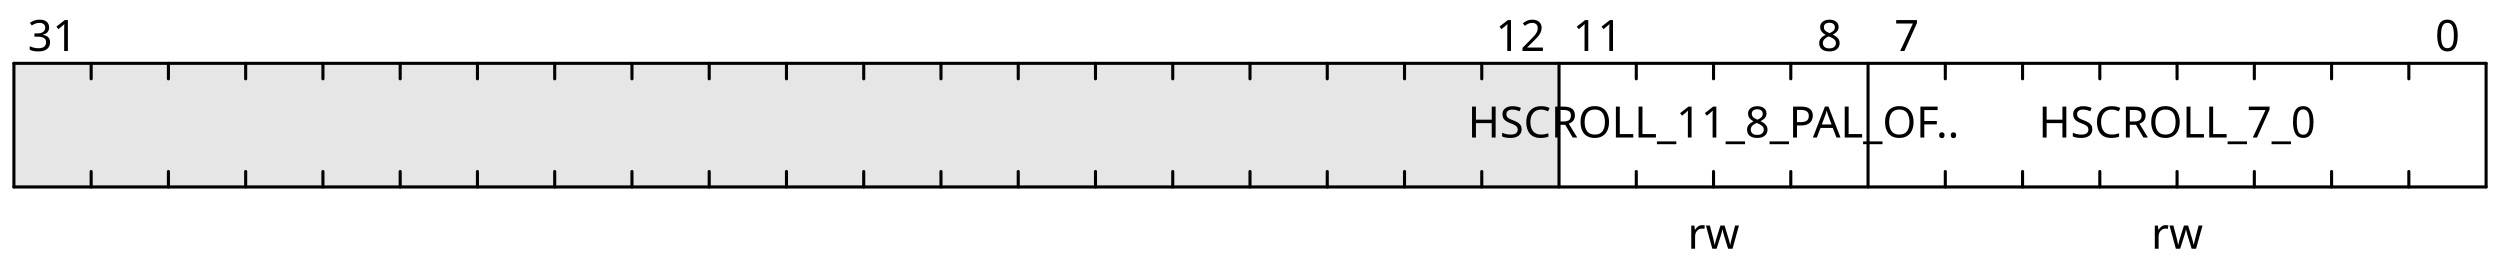
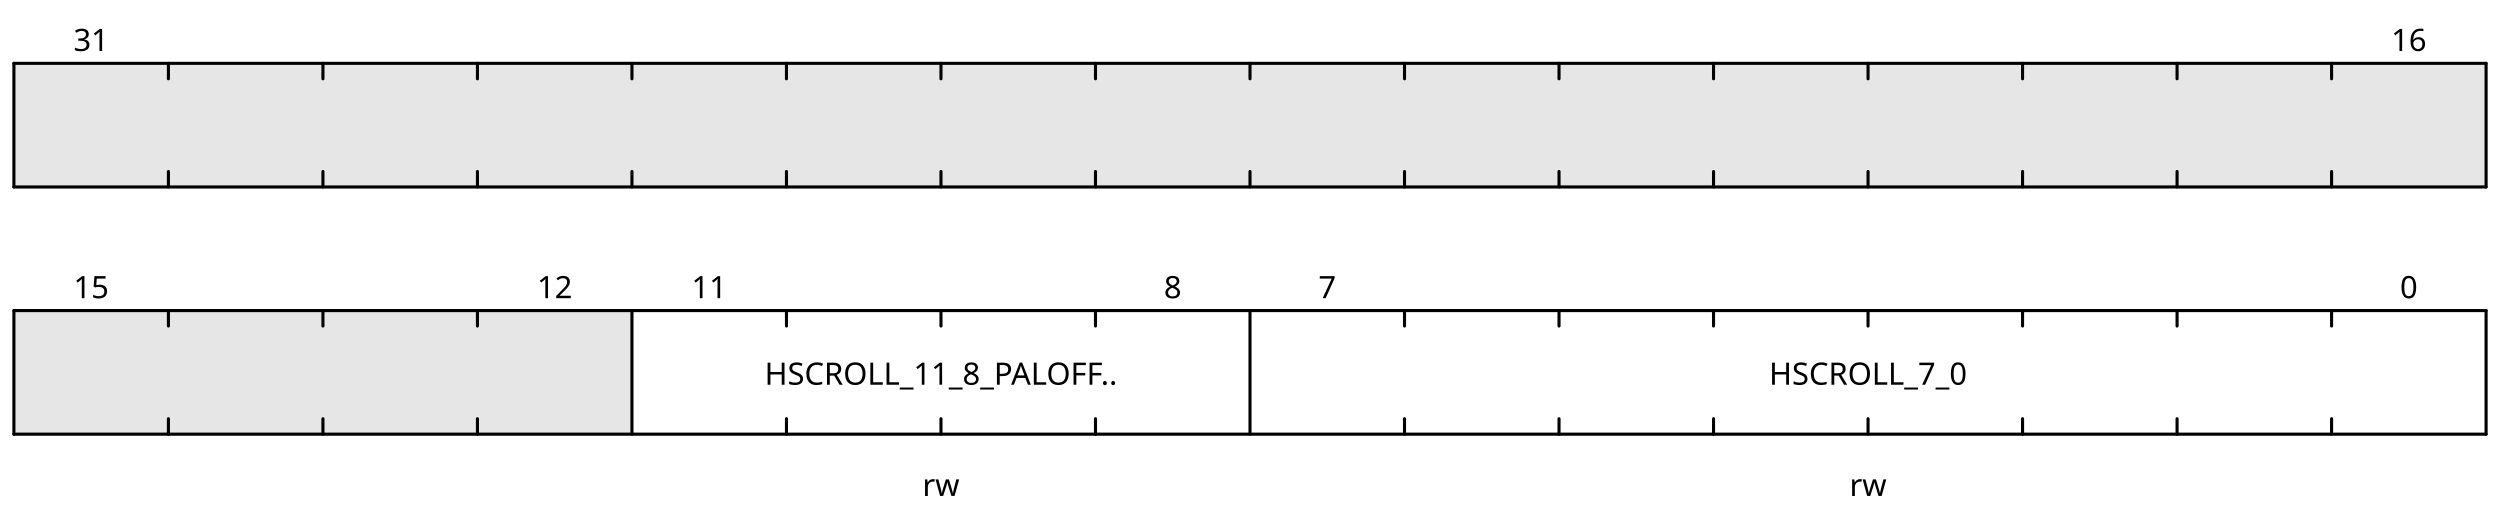
- <svg xmlns="http://www.w3.org/2000/svg" baseProfile="full" class="WaveDrom" height="85" version="1.1" viewBox="0,0,809,85" width="809">
+ <svg xmlns="http://www.w3.org/2000/svg" baseProfile="full" class="WaveDrom" height="165" version="1.1" viewBox="0,0,809,165" width="809">
  <defs />
-   <g font-family="sans-serif" font-size="14" font-weight="normal" text-anchor="middle" transform="translate(4.5,0.5)">
+   <g font-family="sans-serif" font-size="10" font-weight="normal" text-anchor="middle" transform="translate(4.5,80.5)">
    <g stroke="black" stroke-linecap="round" stroke-width="1" transform="translate(0,20.0)">
      <line x1="0" x2="800" y1="0" y2="0" />
      <line x1="0" x2="0" y1="0" y2="40.0" />
      <line x1="0" x2="800" y1="40.0" y2="40.0" />
      <line x1="800.0" x2="800.0" y1="0" y2="40.0" />
-       <line x1="775.0" x2="775.0" y1="0" y2="5.0" />
-       <line x1="775.0" x2="775.0" y1="35.0" y2="40.0" />
      <line x1="750.0" x2="750.0" y1="0" y2="5.0" />
      <line x1="750.0" x2="750.0" y1="35.0" y2="40.0" />
-       <line x1="725.0" x2="725.0" y1="0" y2="5.0" />
-       <line x1="725.0" x2="725.0" y1="35.0" y2="40.0" />
      <line x1="700.0" x2="700.0" y1="0" y2="5.0" />
      <line x1="700.0" x2="700.0" y1="35.0" y2="40.0" />
-       <line x1="675.0" x2="675.0" y1="0" y2="5.0" />
-       <line x1="675.0" x2="675.0" y1="35.0" y2="40.0" />
      <line x1="650.0" x2="650.0" y1="0" y2="5.0" />
      <line x1="650.0" x2="650.0" y1="35.0" y2="40.0" />
-       <line x1="625.0" x2="625.0" y1="0" y2="5.0" />
-       <line x1="625.0" x2="625.0" y1="35.0" y2="40.0" />
-       <line x1="600.0" x2="600.0" y1="0" y2="40.0" />
-       <line x1="575.0" x2="575.0" y1="0" y2="5.0" />
-       <line x1="575.0" x2="575.0" y1="35.0" y2="40.0" />
+       <line x1="600.0" x2="600.0" y1="0" y2="5.0" />
+       <line x1="600.0" x2="600.0" y1="35.0" y2="40.0" />
      <line x1="550.0" x2="550.0" y1="0" y2="5.0" />
      <line x1="550.0" x2="550.0" y1="35.0" y2="40.0" />
-       <line x1="525.0" x2="525.0" y1="0" y2="5.0" />
-       <line x1="525.0" x2="525.0" y1="35.0" y2="40.0" />
-       <line x1="500.0" x2="500.0" y1="0" y2="40.0" />
-       <line x1="475.0" x2="475.0" y1="0" y2="5.0" />
-       <line x1="475.0" x2="475.0" y1="35.0" y2="40.0" />
+       <line x1="500.0" x2="500.0" y1="0" y2="5.0" />
+       <line x1="500.0" x2="500.0" y1="35.0" y2="40.0" />
      <line x1="450.0" x2="450.0" y1="0" y2="5.0" />
      <line x1="450.0" x2="450.0" y1="35.0" y2="40.0" />
-       <line x1="425.0" x2="425.0" y1="0" y2="5.0" />
-       <line x1="425.0" x2="425.0" y1="35.0" y2="40.0" />
-       <line x1="400.0" x2="400.0" y1="0" y2="5.0" />
-       <line x1="400.0" x2="400.0" y1="35.0" y2="40.0" />
-       <line x1="375.0" x2="375.0" y1="0" y2="5.0" />
-       <line x1="375.0" x2="375.0" y1="35.0" y2="40.0" />
+       <line x1="400.0" x2="400.0" y1="0" y2="40.0" />
      <line x1="350.0" x2="350.0" y1="0" y2="5.0" />
      <line x1="350.0" x2="350.0" y1="35.0" y2="40.0" />
-       <line x1="325.0" x2="325.0" y1="0" y2="5.0" />
-       <line x1="325.0" x2="325.0" y1="35.0" y2="40.0" />
      <line x1="300.0" x2="300.0" y1="0" y2="5.0" />
      <line x1="300.0" x2="300.0" y1="35.0" y2="40.0" />
-       <line x1="275.0" x2="275.0" y1="0" y2="5.0" />
-       <line x1="275.0" x2="275.0" y1="35.0" y2="40.0" />
      <line x1="250.0" x2="250.0" y1="0" y2="5.0" />
      <line x1="250.0" x2="250.0" y1="35.0" y2="40.0" />
-       <line x1="225.0" x2="225.0" y1="0" y2="5.0" />
-       <line x1="225.0" x2="225.0" y1="35.0" y2="40.0" />
-       <line x1="200.0" x2="200.0" y1="0" y2="5.0" />
-       <line x1="200.0" x2="200.0" y1="35.0" y2="40.0" />
-       <line x1="175.0" x2="175.0" y1="0" y2="5.0" />
-       <line x1="175.0" x2="175.0" y1="35.0" y2="40.0" />
+       <line x1="200.0" x2="200.0" y1="0" y2="40.0" />
      <line x1="150.0" x2="150.0" y1="0" y2="5.0" />
      <line x1="150.0" x2="150.0" y1="35.0" y2="40.0" />
-       <line x1="125.0" x2="125.0" y1="0" y2="5.0" />
-       <line x1="125.0" x2="125.0" y1="35.0" y2="40.0" />
      <line x1="100.0" x2="100.0" y1="0" y2="5.0" />
      <line x1="100.0" x2="100.0" y1="35.0" y2="40.0" />
-       <line x1="75.0" x2="75.0" y1="0" y2="5.0" />
-       <line x1="75.0" x2="75.0" y1="35.0" y2="40.0" />
      <line x1="50.0" x2="50.0" y1="0" y2="5.0" />
      <line x1="50.0" x2="50.0" y1="35.0" y2="40.0" />
-       <line x1="25.0" x2="25.0" y1="0" y2="5.0" />
-       <line x1="25.0" x2="25.0" y1="35.0" y2="40.0" />
    </g>
    <g text-anchor="middle">
      <g>
        <g transform="translate(0,20.0)">
-           <rect height="40.0" style="fill-opacity:0.1" width="500.0" x="0.0" y="0" />
+           <rect height="40.0" style="fill-opacity:0.1" width="200.0" x="0.0" y="0" />
        </g>
-         <g transform="translate(12.5,16.0)">
-           <text x="775.0">
+         <g transform="translate(25.0,16.0)">
+           <text x="750.0">
            <tspan>0</tspan>
          </text>
-           <text x="600.0">
+           <text x="400.0">
            <tspan>7</tspan>
          </text>
-           <text x="575.0">
+           <text x="350.0">
            <tspan>8</tspan>
          </text>
-           <text x="500.0">
+           <text x="200.0">
            <tspan>11</tspan>
          </text>
-           <text x="475.0">
+           <text x="150.0">
            <tspan>12</tspan>
          </text>
          <text x="0.0">
-             <tspan>31</tspan>
+             <tspan>15</tspan>
          </text>
        </g>
-         <g transform="translate(12.5,44.0)">
-           <text x="687.5">
+         <g transform="translate(25.0,44.0)">
+           <text x="575.0">
            <tspan>HSCROLL_7_0</tspan>
          </text>
-           <text x="537.5">
-             <tspan>HSCROLL_11_8_PAL_OF..</tspan>
+           <text x="275.0">
+             <tspan>HSCROLL_11_8_PALOFF..</tspan>
          </text>
        </g>
-         <g transform="translate(12.5,80)">
-           <text x="687.5">
+         <g transform="translate(25.0,80)">
+           <text x="575.0">
            <tspan>rw</tspan>
          </text>
-           <text x="537.5">
+           <text x="275.0">
            <tspan>rw</tspan>
          </text>
        </g>
      </g>
    </g>
  </g>
+   <g font-family="sans-serif" font-size="10" font-weight="normal" text-anchor="middle" transform="translate(4.5,0.5)">
+     <g stroke="black" stroke-linecap="round" stroke-width="1" transform="translate(0,20.0)">
+       <line x1="0" x2="800" y1="0" y2="0" />
+       <line x1="0" x2="0" y1="0" y2="40.0" />
+       <line x1="0" x2="800" y1="40.0" y2="40.0" />
+       <line x1="800.0" x2="800.0" y1="0" y2="40.0" />
+       <line x1="750.0" x2="750.0" y1="0" y2="5.0" />
+       <line x1="750.0" x2="750.0" y1="35.0" y2="40.0" />
+       <line x1="700.0" x2="700.0" y1="0" y2="5.0" />
+       <line x1="700.0" x2="700.0" y1="35.0" y2="40.0" />
+       <line x1="650.0" x2="650.0" y1="0" y2="5.0" />
+       <line x1="650.0" x2="650.0" y1="35.0" y2="40.0" />
+       <line x1="600.0" x2="600.0" y1="0" y2="5.0" />
+       <line x1="600.0" x2="600.0" y1="35.0" y2="40.0" />
+       <line x1="550.0" x2="550.0" y1="0" y2="5.0" />
+       <line x1="550.0" x2="550.0" y1="35.0" y2="40.0" />
+       <line x1="500.0" x2="500.0" y1="0" y2="5.0" />
+       <line x1="500.0" x2="500.0" y1="35.0" y2="40.0" />
+       <line x1="450.0" x2="450.0" y1="0" y2="5.0" />
+       <line x1="450.0" x2="450.0" y1="35.0" y2="40.0" />
+       <line x1="400.0" x2="400.0" y1="0" y2="5.0" />
+       <line x1="400.0" x2="400.0" y1="35.0" y2="40.0" />
+       <line x1="350.0" x2="350.0" y1="0" y2="5.0" />
+       <line x1="350.0" x2="350.0" y1="35.0" y2="40.0" />
+       <line x1="300.0" x2="300.0" y1="0" y2="5.0" />
+       <line x1="300.0" x2="300.0" y1="35.0" y2="40.0" />
+       <line x1="250.0" x2="250.0" y1="0" y2="5.0" />
+       <line x1="250.0" x2="250.0" y1="35.0" y2="40.0" />
+       <line x1="200.0" x2="200.0" y1="0" y2="5.0" />
+       <line x1="200.0" x2="200.0" y1="35.0" y2="40.0" />
+       <line x1="150.0" x2="150.0" y1="0" y2="5.0" />
+       <line x1="150.0" x2="150.0" y1="35.0" y2="40.0" />
+       <line x1="100.0" x2="100.0" y1="0" y2="5.0" />
+       <line x1="100.0" x2="100.0" y1="35.0" y2="40.0" />
+       <line x1="50.0" x2="50.0" y1="0" y2="5.0" />
+       <line x1="50.0" x2="50.0" y1="35.0" y2="40.0" />
+     </g>
+     <g text-anchor="middle">
+       <g>
+         <g transform="translate(0,20.0)">
+           <rect height="40.0" style="fill-opacity:0.1" width="800.0" x="0.0" y="0" />
+         </g>
+         <g transform="translate(25.0,16.0)">
+           <text x="750.0">
+             <tspan>16</tspan>
+           </text>
+           <text x="0.0">
+             <tspan>31</tspan>
+           </text>
+         </g>
+         <g transform="translate(25.0,44.0)" />
+         <g transform="translate(25.0,80)" />
+       </g>
+     </g>
+   </g>
</svg>
